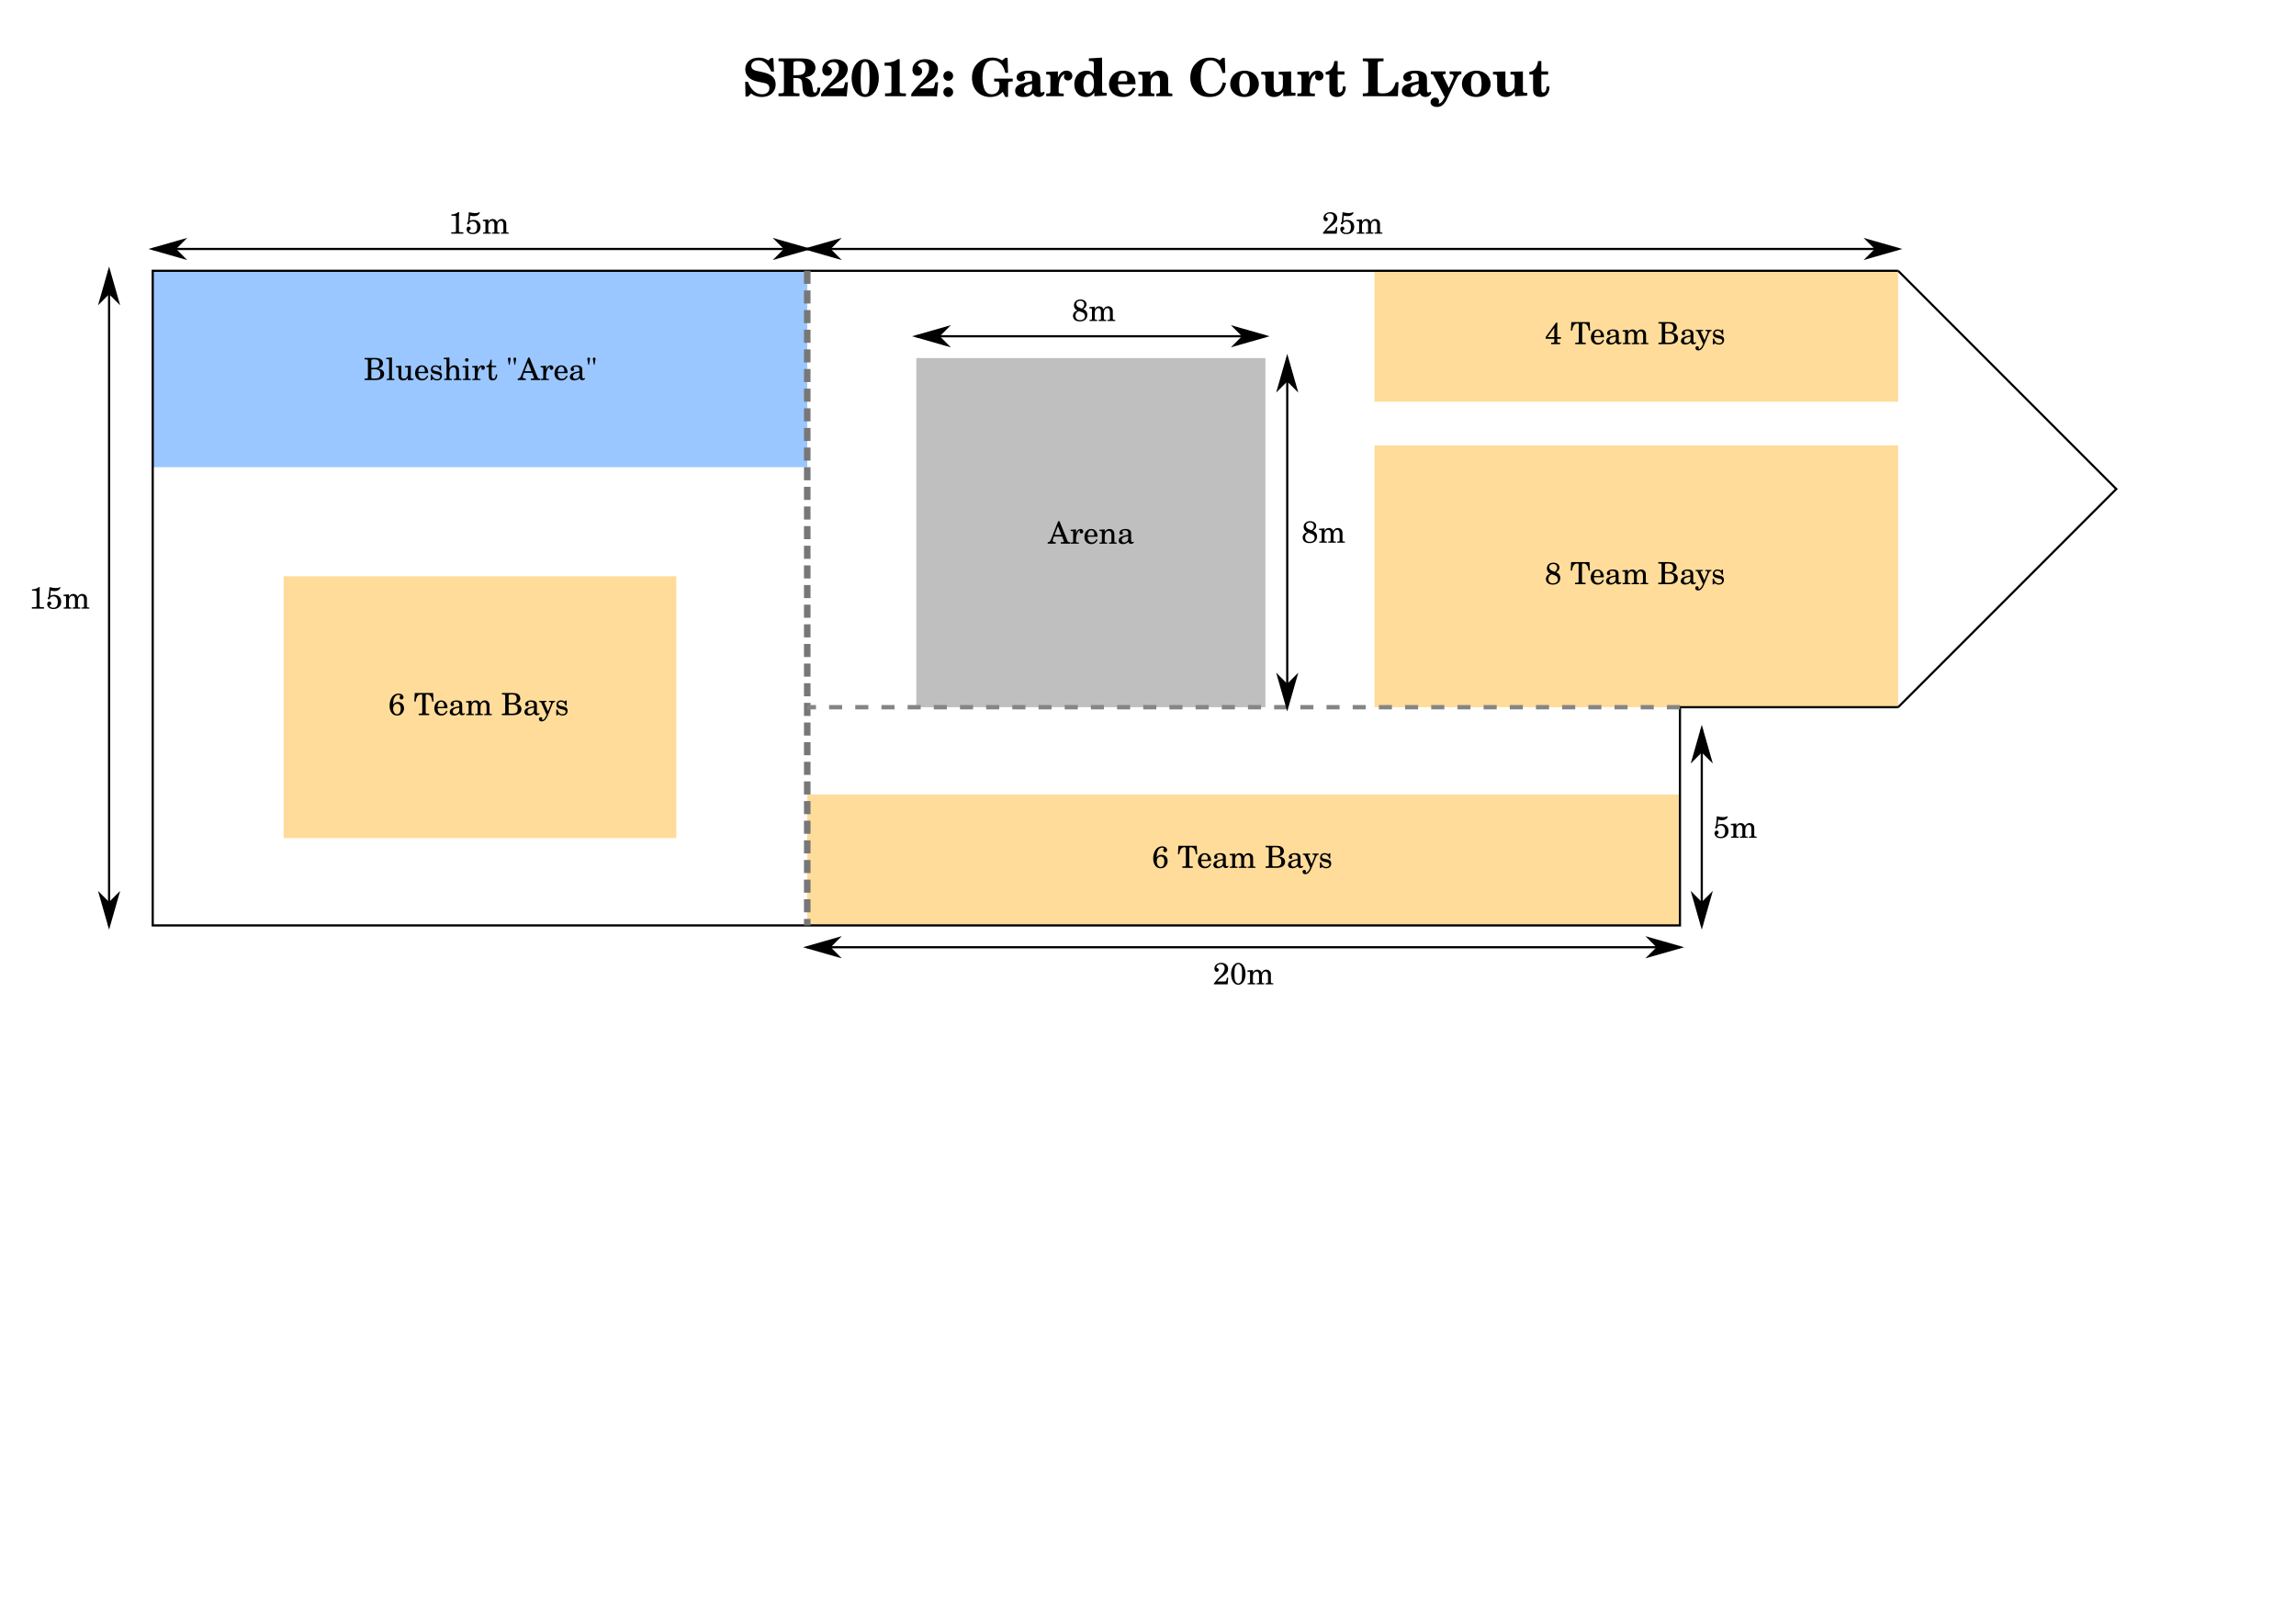
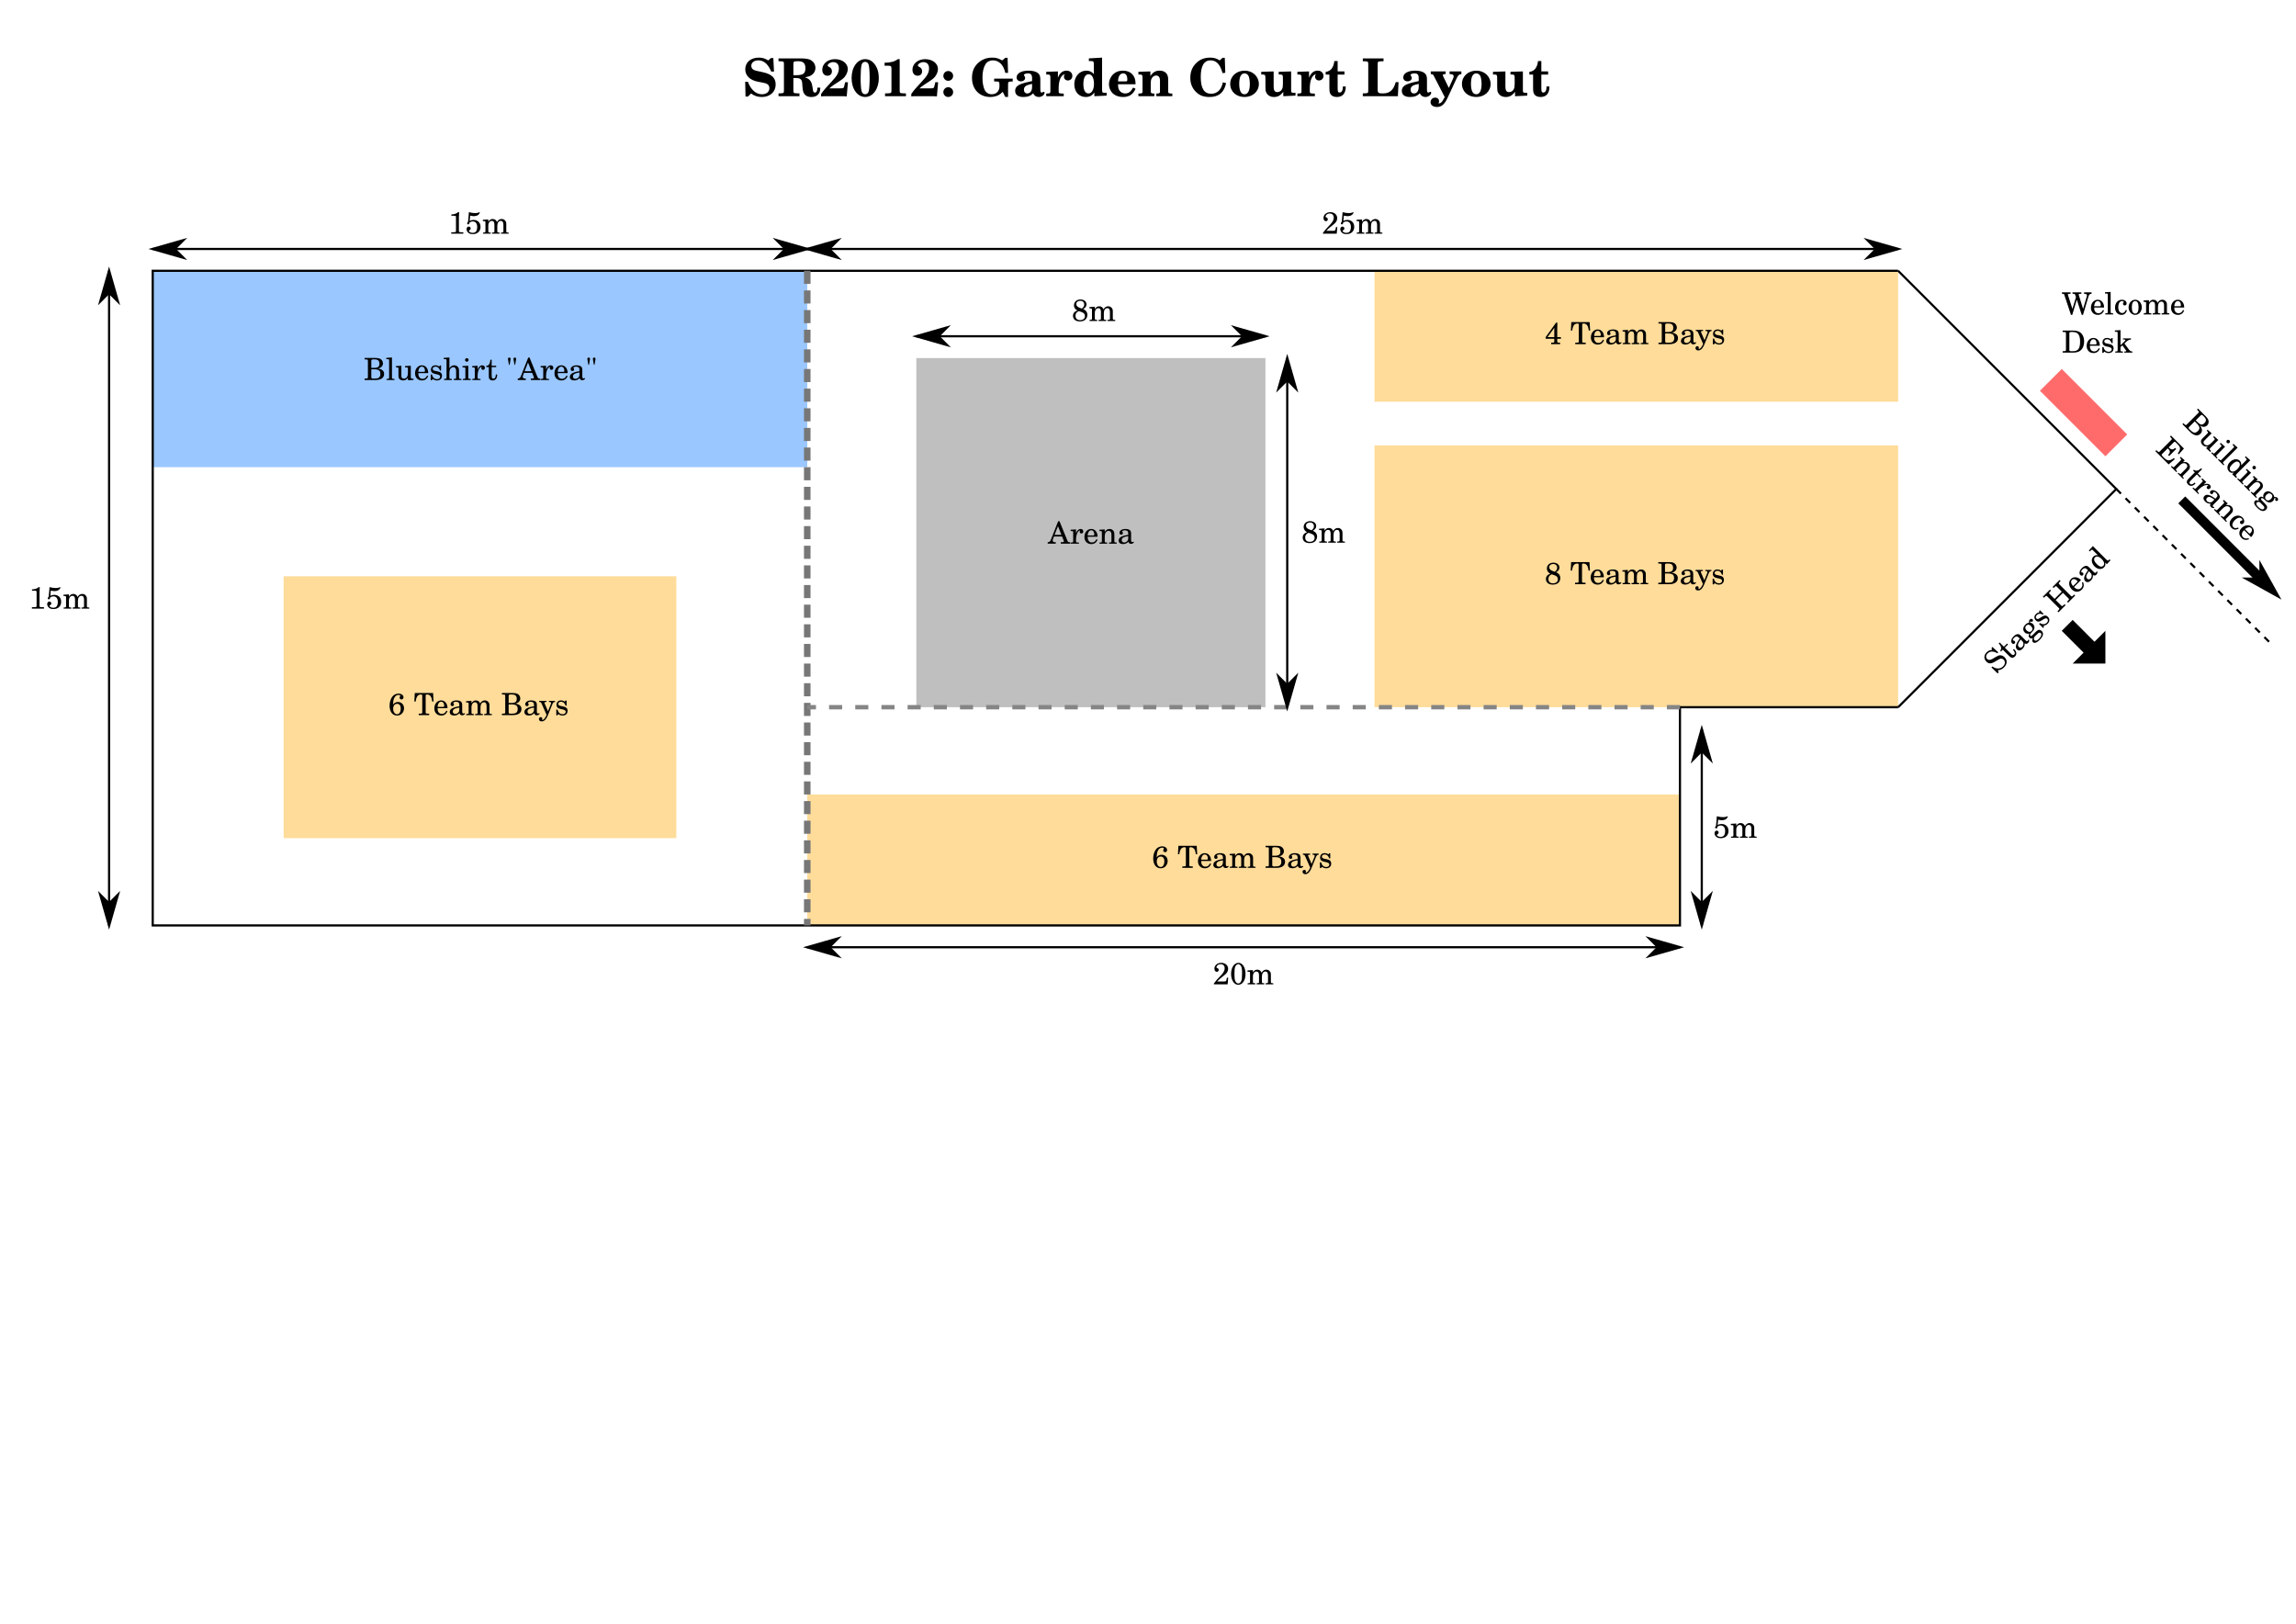
<svg xmlns="http://www.w3.org/2000/svg" width="1052.362" height="744.094" id="svg4260" version="1.1">
  <defs id="defs4262">
+     <marker orient="auto" refY="0.0" refX="0.0" id="Arrow1Mstart" style="overflow:visible">
+       <path id="path5136" d="M 0.0,0.0 L 5.0,-5.0 L -12.5,0.0 L 5.0,5.0 L 0.0,0.0 z " style="fill-rule:evenodd;stroke:#000000;stroke-width:1.0pt;marker-start:none" transform="scale(0.4) translate(10,0)" />
+     </marker>
+     <marker orient="auto" refY="0.0" refX="0.0" id="Arrow1Sstart" style="overflow:visible">
+       <path id="path5142" d="M 0.0,0.0 L 5.0,-5.0 L -12.5,0.0 L 5.0,5.0 L 0.0,0.0 z " style="fill-rule:evenodd;stroke:#000000;stroke-width:1.0pt;marker-start:none" transform="scale(0.2) translate(6,0)" />
+     </marker>
    <marker orient="auto" refY="0.0" refX="0.0" id="Arrow1Lend" style="overflow:visible;">
      <path id="path5133" d="M 0.0,0.0 L 5.0,-5.0 L -12.5,0.0 L 5.0,5.0 L 0.0,0.0 z " style="fill-rule:evenodd;stroke:#000000;stroke-width:1.0pt;marker-start:none;" transform="scale(0.8) rotate(180) translate(12.5,0)" />
    </marker>
    <marker orient="auto" refY="0.0" refX="0.0" id="Arrow1Mend" style="overflow:visible;">
      <path id="path5139" d="M 0.0,0.0 L 5.0,-5.0 L -12.5,0.0 L 5.0,5.0 L 0.0,0.0 z " style="fill-rule:evenodd;stroke:#000000;stroke-width:1.0pt;marker-start:none;" transform="scale(0.4) rotate(180) translate(10,0)" />
    </marker>
    <marker orient="auto" refY="0.0" refX="0.0" id="Arrow1Lstart" style="overflow:visible">
      <path id="path5130" d="M 0.0,0.0 L 5.0,-5.0 L -12.5,0.0 L 5.0,5.0 L 0.0,0.0 z " style="fill-rule:evenodd;stroke:#000000;stroke-width:1.0pt;marker-start:none" transform="scale(0.8) translate(12.5,0)" />
    </marker>
    <marker orient="auto" refY="0" refX="0" id="Arrow1Lstart-2" style="overflow:visible">
      <path id="path5130-1" d="M 0,0 5,-5 -12.5,0 5,5 0,0 z" style="fill-rule:evenodd;stroke:#000000;stroke-width:1pt;marker-start:none" transform="matrix(0.8,0,0,0.8,10,0)" />
    </marker>
    <marker orient="auto" refY="0" refX="0" id="Arrow1Lend-3" style="overflow:visible">
      <path id="path5133-9" d="M 0,0 5,-5 -12.5,0 5,5 0,0 z" style="fill-rule:evenodd;stroke:#000000;stroke-width:1pt;marker-start:none" transform="matrix(-0.8,0,0,-0.8,-10,0)" />
    </marker>
    <marker orient="auto" refY="0" refX="0" id="Arrow1Lstart-28" style="overflow:visible">
      <path id="path5130-4" d="M 0,0 5,-5 -12.5,0 5,5 0,0 z" style="fill-rule:evenodd;stroke:#000000;stroke-width:1pt;marker-start:none" transform="matrix(0.8,0,0,0.8,10,0)" />
    </marker>
    <marker orient="auto" refY="0" refX="0" id="Arrow1Lend-9" style="overflow:visible">
      <path id="path5133-2" d="M 0,0 5,-5 -12.5,0 5,5 0,0 z" style="fill-rule:evenodd;stroke:#000000;stroke-width:1pt;marker-start:none" transform="matrix(-0.8,0,0,-0.8,-10,0)" />
    </marker>
    <marker orient="auto" refY="0" refX="0" id="Arrow1Lstart-6" style="overflow:visible">
      <path id="path5130-48" d="M 0,0 5,-5 -12.5,0 5,5 0,0 z" style="fill-rule:evenodd;stroke:#000000;stroke-width:1pt;marker-start:none" transform="matrix(0.8,0,0,0.8,10,0)" />
    </marker>
    <marker orient="auto" refY="0" refX="0" id="Arrow1Lend-0" style="overflow:visible">
      <path id="path5133-26" d="M 0,0 5,-5 -12.5,0 5,5 0,0 z" style="fill-rule:evenodd;stroke:#000000;stroke-width:1pt;marker-start:none" transform="matrix(-0.8,0,0,-0.8,-10,0)" />
    </marker>
    <marker orient="auto" refY="0" refX="0" id="Arrow1Lstart-0" style="overflow:visible">
      <path id="path5130-40" d="M 0,0 5,-5 -12.5,0 5,5 0,0 z" style="fill-rule:evenodd;stroke:#000000;stroke-width:1pt;marker-start:none" transform="matrix(0.8,0,0,0.8,10,0)" />
    </marker>
    <marker orient="auto" refY="0" refX="0" id="Arrow1Lend-32" style="overflow:visible">
      <path id="path5133-8" d="M 0,0 5,-5 -12.5,0 5,5 0,0 z" style="fill-rule:evenodd;stroke:#000000;stroke-width:1pt;marker-start:none" transform="matrix(-0.8,0,0,-0.8,-10,0)" />
    </marker>
    <marker orient="auto" refY="0" refX="0" id="Arrow1Lstart-60" style="overflow:visible">
      <path id="path5130-5" d="M 0,0 5,-5 -12.5,0 5,5 0,0 z" style="fill-rule:evenodd;stroke:#000000;stroke-width:1pt;marker-start:none" transform="matrix(0.8,0,0,0.8,10,0)" />
    </marker>
    <marker orient="auto" refY="0" refX="0" id="Arrow1Lend-6" style="overflow:visible">
      <path id="path5133-7" d="M 0,0 5,-5 -12.5,0 5,5 0,0 z" style="fill-rule:evenodd;stroke:#000000;stroke-width:1pt;marker-start:none" transform="matrix(-0.8,0,0,-0.8,-10,0)" />
    </marker>
    <marker orient="auto" refY="0" refX="0" id="Arrow1Lstart-7" style="overflow:visible">
      <path id="path5130-9" d="M 0,0 5,-5 -12.5,0 5,5 0,0 z" style="fill-rule:evenodd;stroke:#000000;stroke-width:1pt;marker-start:none" transform="matrix(0.8,0,0,0.8,10,0)" />
    </marker>
    <marker orient="auto" refY="0" refX="0" id="Arrow1Lend-03" style="overflow:visible">
      <path id="path5133-4" d="M 0,0 5,-5 -12.5,0 5,5 0,0 z" style="fill-rule:evenodd;stroke:#000000;stroke-width:1pt;marker-start:none" transform="matrix(-0.8,0,0,-0.8,-10,0)" />
    </marker>
  </defs>
  <g id="layer4" style="display:inline">
    <g id="layer8" style="display:inline">
      <rect transform="translate(0,-308.2677)" style="fill:#ffdc9a;fill-opacity:1;stroke:none;display:inline" id="rect4840" width="240" height="60" x="630" y="432.362" />
      <path transform="translate(0,-308.2677)" style="fill:#ffdc9a;fill-opacity:1;stroke:none;display:inline" d="m 370,672.362 400,0 0,60 -400,0 z" id="path4815" />
      <rect transform="translate(0,-308.2677)" style="fill:#ffdc9a;fill-opacity:1;stroke:none;display:inline" id="rect4825" width="240" height="120" x="630" y="512.362" />
      <rect style="fill:#bfbfbf;fill-opacity:1;stroke:none;display:inline" id="rect4811" width="160" height="160" x="420" y="472.362" transform="translate(0,-308.2677)" />
      <rect transform="translate(0,-308.2677)" style="fill:#9ac7ff;fill-opacity:1;stroke:none;display:inline" id="rect4821" width="300" height="90" x="70" y="432.362" />
      <rect transform="translate(0,-308.2677)" style="fill:#ffdc9a;fill-opacity:1;stroke:none;display:inline" id="rect4876" width="180" height="120" x="130" y="572.362" />
+       <path style="fill:#ff6b6b;fill-opacity:1;stroke:none" d="m 965,209.094 -30,-30 10,-10 30,30 -10,10 z" id="path6314" />
    </g>
    <g id="layer5" style="display:inline">
      <text transform="translate(0,-308.2677)" xml:space="preserve" style="font-size:14px;font-style:normal;font-variant:normal;font-weight:500;font-stretch:normal;line-height:125%;letter-spacing:0px;word-spacing:0px;fill:#000000;fill-opacity:1;stroke:none;font-family:Century Schoolbook L;-inkscape-font-specification:Century Schoolbook L Medium" x="527.972" y="705.974" id="text4817">
        <tspan id="tspan4819" x="527.972" y="705.974">6 Team Bays</tspan>
      </text>
      <text transform="translate(0,-308.2677)" xml:space="preserve" style="font-size:14px;font-style:normal;font-variant:normal;font-weight:500;font-stretch:normal;line-height:125%;letter-spacing:0px;word-spacing:0px;fill:#000000;fill-opacity:1;stroke:none;font-family:Century Schoolbook L;-inkscape-font-specification:Century Schoolbook L Medium" x="707.979" y="575.974" id="text4817-8">
        <tspan id="tspan4819-1" x="707.979" y="575.974">8 Team Bays</tspan>
      </text>
      <text transform="translate(0,-308.2677)" xml:space="preserve" style="font-size:14px;font-style:normal;font-variant:normal;font-weight:500;font-stretch:normal;line-height:125%;letter-spacing:0px;word-spacing:0px;fill:#000000;fill-opacity:1;stroke:none;font-family:Century Schoolbook L;-inkscape-font-specification:Century Schoolbook L Medium" x="708.07" y="465.974" id="text4817-5">
        <tspan id="tspan4819-3" x="708.07" y="465.974">4 Team Bays</tspan>
      </text>
      <text transform="translate(0,-308.2677)" xml:space="preserve" style="font-size:14px;font-style:normal;font-variant:normal;font-weight:500;font-stretch:normal;line-height:125%;letter-spacing:0px;word-spacing:0px;fill:#000000;fill-opacity:1;stroke:none;font-family:Century Schoolbook L;-inkscape-font-specification:Century Schoolbook L Medium" x="177.972" y="635.974" id="text4817-7">
        <tspan id="tspan4819-7" x="177.972" y="635.974">6 Team Bays</tspan>
      </text>
      <text transform="translate(0,-308.2677)" xml:space="preserve" style="font-size:14px;font-style:normal;font-variant:normal;font-weight:500;font-stretch:normal;line-height:125%;letter-spacing:0px;word-spacing:0px;fill:#000000;fill-opacity:1;stroke:none;font-family:Century Schoolbook L;-inkscape-font-specification:Century Schoolbook L Medium" x="166.689" y="482.416" id="text4974">
        <tspan id="tspan4976" x="166.689" y="482.416">Blueshirt "Area"</tspan>
      </text>
      <text transform="translate(0,-308.2677)" xml:space="preserve" style="font-size:14px;font-style:normal;font-variant:normal;font-weight:500;font-stretch:normal;line-height:125%;letter-spacing:0px;word-spacing:0px;fill:#000000;fill-opacity:1;stroke:none;font-family:Century Schoolbook L;-inkscape-font-specification:Century Schoolbook L Medium" x="480.314" y="557.409" id="text4978">
        <tspan id="tspan4980" x="480.314" y="557.409">Arena</tspan>
      </text>
+       <text xml:space="preserve" style="font-size:14px;font-style:normal;font-variant:normal;font-weight:500;font-stretch:normal;line-height:125%;letter-spacing:0px;word-spacing:0px;fill:#000000;fill-opacity:1;stroke:none;display:inline;font-family:Century Schoolbook L;-inkscape-font-specification:Century Schoolbook L Medium" x="945" y="144.094" id="text4978-5">
+         <tspan x="945" y="144.094" id="tspan6337">Welcome</tspan>
+         <tspan x="945" y="161.594" id="tspan6341">Desk</tspan>
+       </text>
+       <text xml:space="preserve" style="font-size:14px;font-style:normal;font-variant:normal;font-weight:500;font-stretch:normal;line-height:125%;letter-spacing:0px;word-spacing:0px;fill:#000000;fill-opacity:1;stroke:none;display:inline;font-family:Century Schoolbook L;-inkscape-font-specification:Century Schoolbook L Medium" x="428.44" y="865.565" id="text4817-8-6" transform="matrix(0.7071068,-0.7071068,0.7071068,0.7071068,0,0)">
+         <tspan id="tspan4819-1-9" x="428.44" y="865.565">Stags Head</tspan>
+       </text>
+       <path style="fill:#000000;fill-opacity:1;stroke:none" d="m 945,289.094 5,-5 10,10 5,-5 0,15 -15,0 5,-5 z" id="path6364" />
+       <text xml:space="preserve" style="font-size:14px;font-style:normal;font-variant:normal;font-weight:500;font-stretch:normal;line-height:125%;letter-spacing:0px;word-spacing:0px;fill:#000000;fill-opacity:1;stroke:none;display:inline;font-family:Century Schoolbook L;-inkscape-font-specification:Century Schoolbook L Medium" x="844.352" y="-569.861" id="text4978-5-1" transform="matrix(0.7071068,0.7071068,-0.7071068,0.7071068,0,0)">
+         <tspan x="844.352" y="-569.861" id="tspan6341-4">Building</tspan>
+         <tspan x="844.352" y="-552.361" id="tspan7880">Entrance</tspan>
+       </text>
+       <path style="fill:none;stroke:#000000;stroke-width:4.5;stroke-linecap:butt;stroke-linejoin:miter;stroke-miterlimit:4;stroke-opacity:1;stroke-dasharray:none;marker-start:url(#Arrow1Sstart);marker-end:none;display:inline" d="m 1040,269.094 -40,-40" id="path6368" />
    </g>
    <g id="layer7" style="display:inline">
      <path transform="translate(0,-308.2677)" style="fill:none;stroke:#000000;stroke-width:1px;stroke-linecap:butt;stroke-linejoin:miter;stroke-opacity:1" d="m 370,432.362 -300,0 0,300 300,0" id="path4282" />
      <path transform="translate(0,-308.2677)" style="fill:none;stroke:#000000;stroke-width:1px;stroke-linecap:butt;stroke-linejoin:miter;stroke-opacity:1" d="m 370,432.362 500,0" id="path4270" />
      <path transform="translate(0,-308.2677)" style="fill:none;stroke:#000000;stroke-width:1px;stroke-linecap:butt;stroke-linejoin:miter;stroke-opacity:1" d="m 870,432.362 100,100 -100,100" id="path4278" />
      <path transform="translate(0,-308.2677)" style="fill:none;stroke:#000000;stroke-width:1px;stroke-linecap:butt;stroke-linejoin:miter;stroke-opacity:1" d="m 870,632.362 -100,0 0,100 -400,0" id="path4280" />
      <path transform="translate(0,-308.2677)" style="fill:none;stroke:#777777;stroke-width:3;stroke-linecap:butt;stroke-linejoin:miter;stroke-miterlimit:4;stroke-opacity:1;stroke-dasharray:6, 3;stroke-dashoffset:0" d="m 370,432.362 0,300" id="path4272" />
      <path transform="translate(0,-308.2677)" style="fill:none;stroke:#858585;stroke-width:2;stroke-linecap:butt;stroke-linejoin:miter;stroke-miterlimit:4;stroke-opacity:1;stroke-dasharray:6, 6;stroke-dashoffset:0" d="m 770,632.362 -400,0" id="path4813" />
+       <path style="fill:none;stroke:#000000;stroke-width:1;stroke-linecap:butt;stroke-linejoin:miter;stroke-opacity:1;stroke-miterlimit:4;stroke-dasharray:3,3;stroke-dashoffset:0" d="m 970,224.094 70,70" id="path6366" />
    </g>
    <g id="layer6" style="display:inline">
      <path style="fill:none;stroke:#000000;stroke-width:1px;stroke-linecap:butt;stroke-linejoin:miter;stroke-opacity:1;marker-start:url(#Arrow1Lstart);marker-end:url(#Arrow1Lend);display:inline" d="m 420,154.094 160,0" id="path5123" />
      <path style="fill:none;stroke:#000000;stroke-width:1px;stroke-linecap:butt;stroke-linejoin:miter;stroke-opacity:1;marker-start:url(#Arrow1Lstart);marker-end:url(#Arrow1Lend);display:inline" d="m 590,324.094 0,-160" id="path5123-3" />
      <text xml:space="preserve" style="font-size:14px;font-style:normal;font-variant:normal;font-weight:500;font-stretch:normal;line-height:125%;letter-spacing:0px;word-spacing:0px;fill:#000000;fill-opacity:1;stroke:none;font-family:Century Schoolbook L;-inkscape-font-specification:Century Schoolbook L Medium" x="491.215" y="147.094" id="text6159">
        <tspan id="tspan6161" x="491.215" y="147.094">8m</tspan>
      </text>
      <text xml:space="preserve" style="font-size:14px;font-style:normal;font-variant:normal;font-weight:500;font-stretch:normal;line-height:125%;letter-spacing:0px;word-spacing:0px;fill:#000000;fill-opacity:1;stroke:none;font-family:Century Schoolbook L;-inkscape-font-specification:Century Schoolbook L Medium" x="596.495" y="248.686" id="text6163">
        <tspan id="tspan6165" x="596.495" y="248.686">8m</tspan>
      </text>
      <path style="fill:none;stroke:#000000;stroke-width:1px;stroke-linecap:butt;stroke-linejoin:miter;stroke-opacity:1;marker-start:url(#Arrow1Lstart);marker-end:url(#Arrow1Lend);display:inline" d="m 370,114.094 500,0" id="path5123-7" />
      <path style="fill:none;stroke:#000000;stroke-width:1px;stroke-linecap:butt;stroke-linejoin:miter;stroke-opacity:1;marker-start:url(#Arrow1Lstart);marker-end:url(#Arrow1Lend);display:inline" d="m 70,114.094 300,0" id="path5123-4" />
      <path style="fill:none;stroke:#000000;stroke-width:1px;stroke-linecap:butt;stroke-linejoin:miter;stroke-opacity:1;marker-start:url(#Arrow1Lstart);marker-end:url(#Arrow1Lend);display:inline" d="m 50,424.094 0,-300" id="path5123-8" />
      <path style="fill:none;stroke:#000000;stroke-width:1px;stroke-linecap:butt;stroke-linejoin:miter;stroke-opacity:1;marker-start:url(#Arrow1Lstart);marker-end:url(#Arrow1Lend);display:inline" d="m 780,424.094 0,-90" id="path5123-2" />
      <path style="fill:none;stroke:#000000;stroke-width:1px;stroke-linecap:butt;stroke-linejoin:miter;stroke-opacity:1;marker-start:url(#Arrow1Lstart);marker-end:url(#Arrow1Lend);display:inline" d="m 370,434.094 400,0" id="path5123-43" />
      <text xml:space="preserve" style="font-size:14px;font-style:normal;font-variant:normal;font-weight:500;font-stretch:normal;line-height:125%;letter-spacing:0px;word-spacing:0px;fill:#000000;fill-opacity:1;stroke:none;display:inline;font-family:Century Schoolbook L;-inkscape-font-specification:Century Schoolbook L Medium" x="605.886" y="107.094" id="text6159-1">
        <tspan id="tspan6161-6" x="605.886" y="107.094">25m</tspan>
      </text>
      <text xml:space="preserve" style="font-size:14px;font-style:normal;font-variant:normal;font-weight:500;font-stretch:normal;line-height:125%;letter-spacing:0px;word-spacing:0px;fill:#000000;fill-opacity:1;stroke:none;display:inline;font-family:Century Schoolbook L;-inkscape-font-specification:Century Schoolbook L Medium" x="205.431" y="107.094" id="text6159-4">
        <tspan id="tspan6161-8" x="205.431" y="107.094">15m</tspan>
      </text>
      <text xml:space="preserve" style="font-size:14px;font-style:normal;font-variant:normal;font-weight:500;font-stretch:normal;line-height:125%;letter-spacing:0px;word-spacing:0px;fill:#000000;fill-opacity:1;stroke:none;display:inline;font-family:Century Schoolbook L;-inkscape-font-specification:Century Schoolbook L Medium" x="13.215" y="278.917" id="text6159-0">
        <tspan id="tspan6161-88" x="13.215" y="278.917">15m</tspan>
      </text>
      <text xml:space="preserve" style="font-size:14px;font-style:normal;font-variant:normal;font-weight:500;font-stretch:normal;line-height:125%;letter-spacing:0px;word-spacing:0px;fill:#000000;fill-opacity:1;stroke:none;display:inline;font-family:Century Schoolbook L;-inkscape-font-specification:Century Schoolbook L Medium" x="555.886" y="451.094" id="text6159-6">
        <tspan id="tspan6161-2" x="555.886" y="451.094">20m</tspan>
      </text>
      <text xml:space="preserve" style="font-size:14px;font-style:normal;font-variant:normal;font-weight:500;font-stretch:normal;line-height:125%;letter-spacing:0px;word-spacing:0px;fill:#000000;fill-opacity:1;stroke:none;display:inline;font-family:Century Schoolbook L;-inkscape-font-specification:Century Schoolbook L Medium" x="785.215" y="383.917" id="text6159-5">
        <tspan id="tspan6161-4" x="785.215" y="383.917">5m</tspan>
      </text>
    </g>
  </g>
  <g id="layer1" transform="translate(0,-308.2677)" style="display:inline">
    <text xml:space="preserve" style="font-size:14px;font-style:normal;font-variant:normal;font-weight:500;font-stretch:normal;line-height:125%;letter-spacing:0px;word-spacing:0px;fill:#000000;fill-opacity:1;stroke:none;font-family:CMU Sans Serif;-inkscape-font-specification:CMU Sans Serif Medium" x="340.334" y="352.362" id="text4903">
      <tspan id="tspan4905" x="340.334" y="352.362" style="font-size:24px;font-style:normal;font-variant:normal;font-weight:bold;font-stretch:normal;font-family:Century Schoolbook L;-inkscape-font-specification:Century Schoolbook L Bold">SR2012: Garden Court Layout</tspan>
    </text>
  </g>
</svg>
